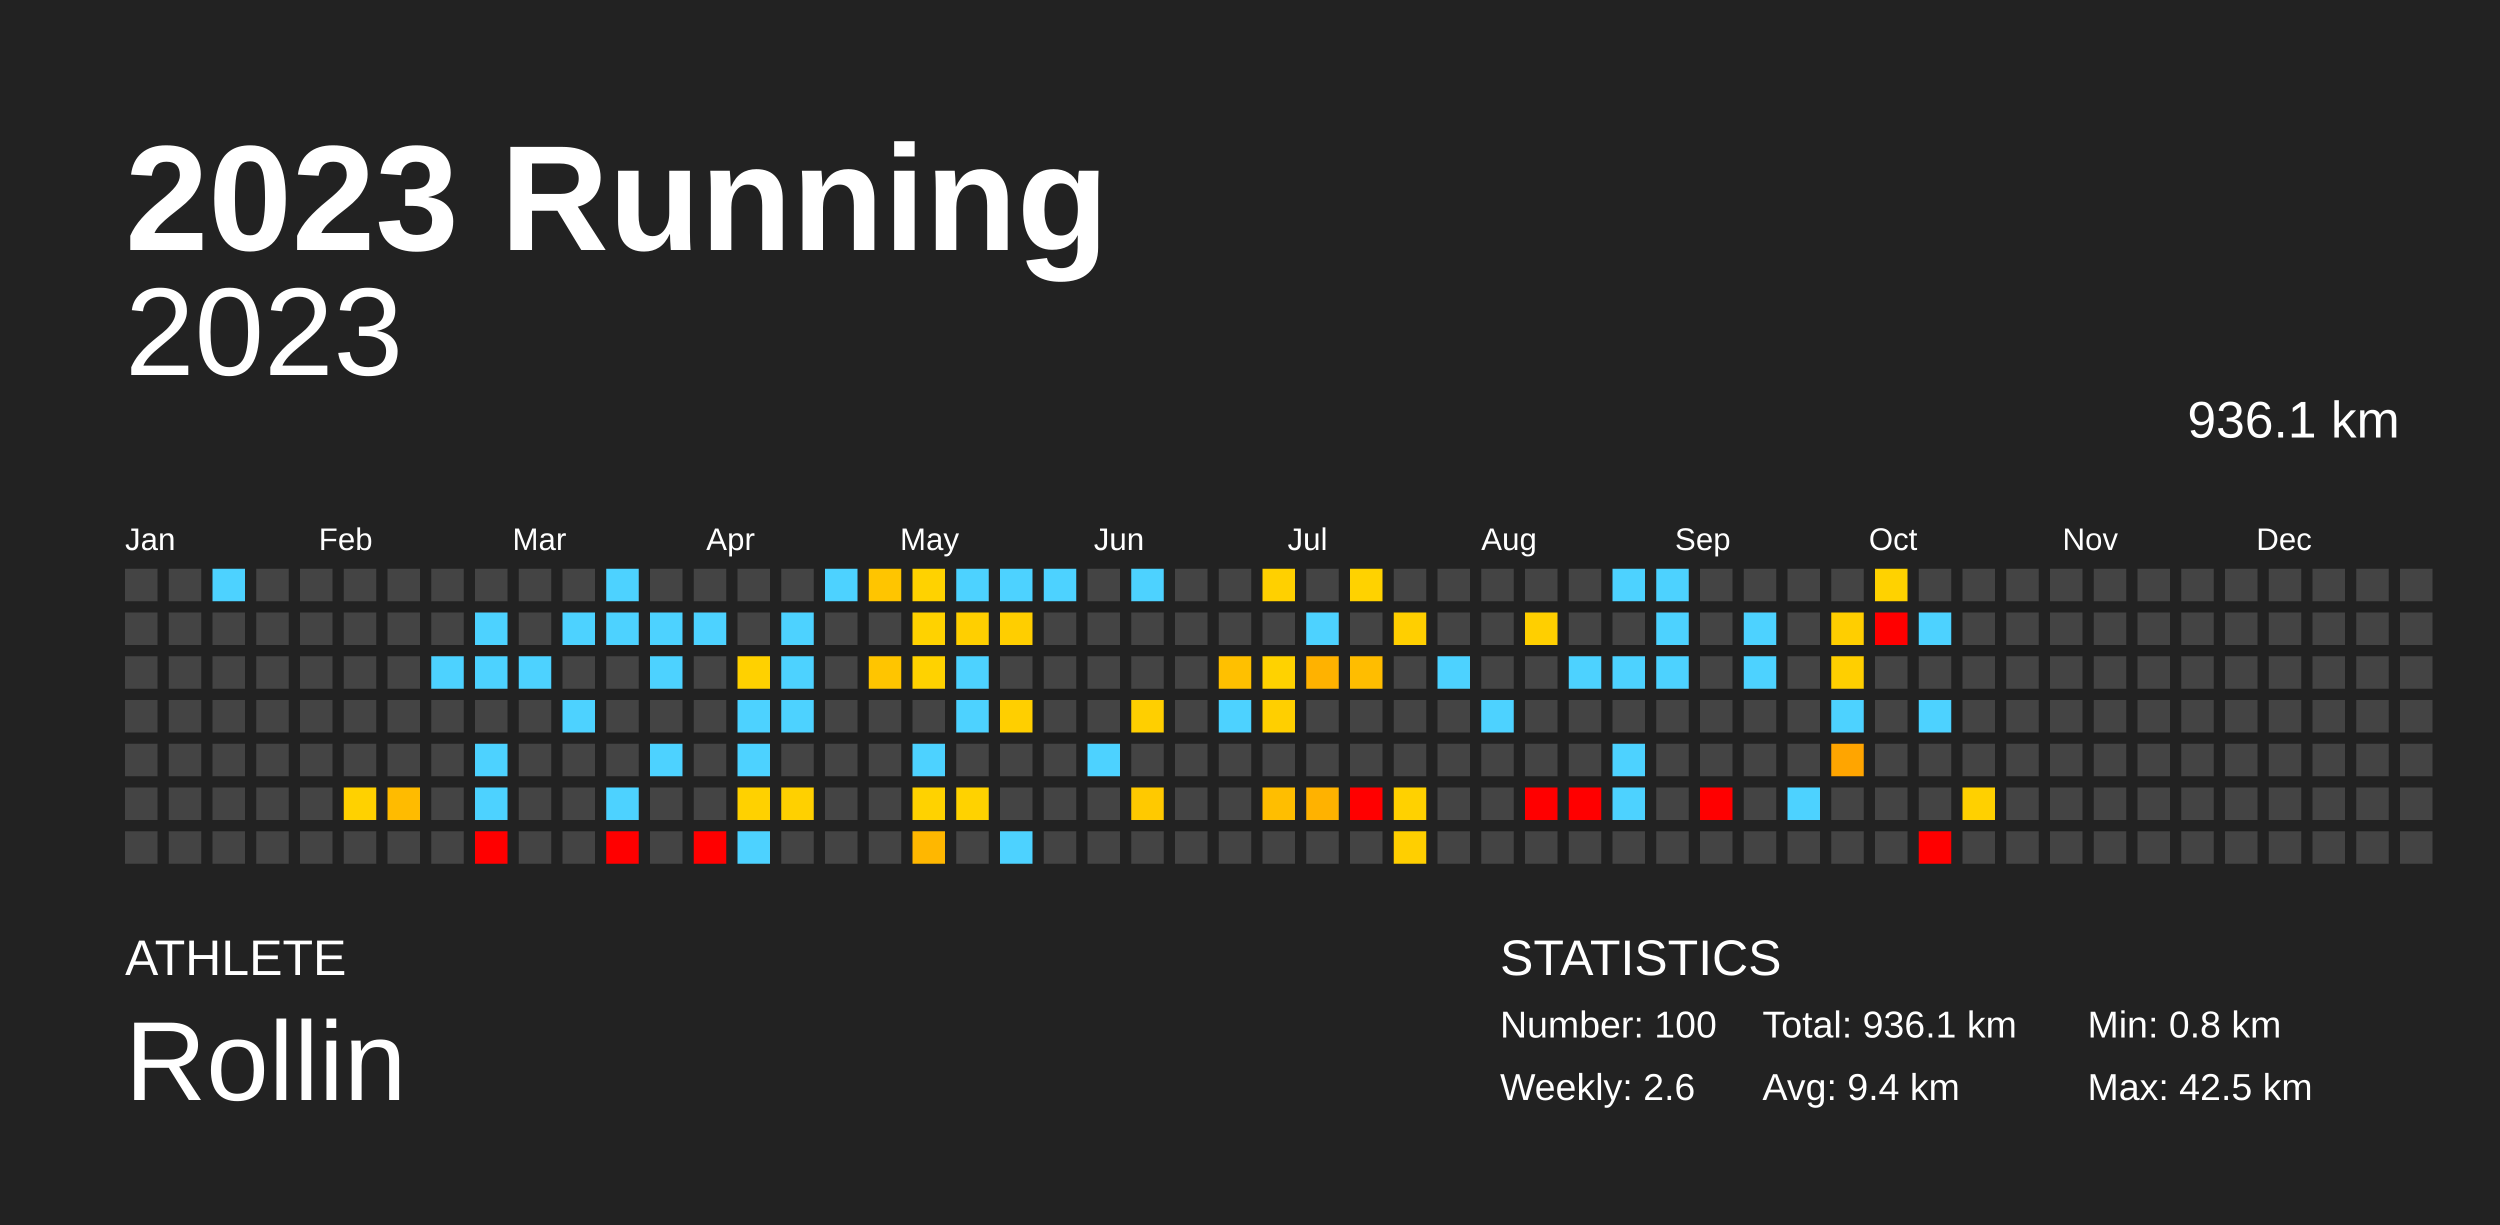
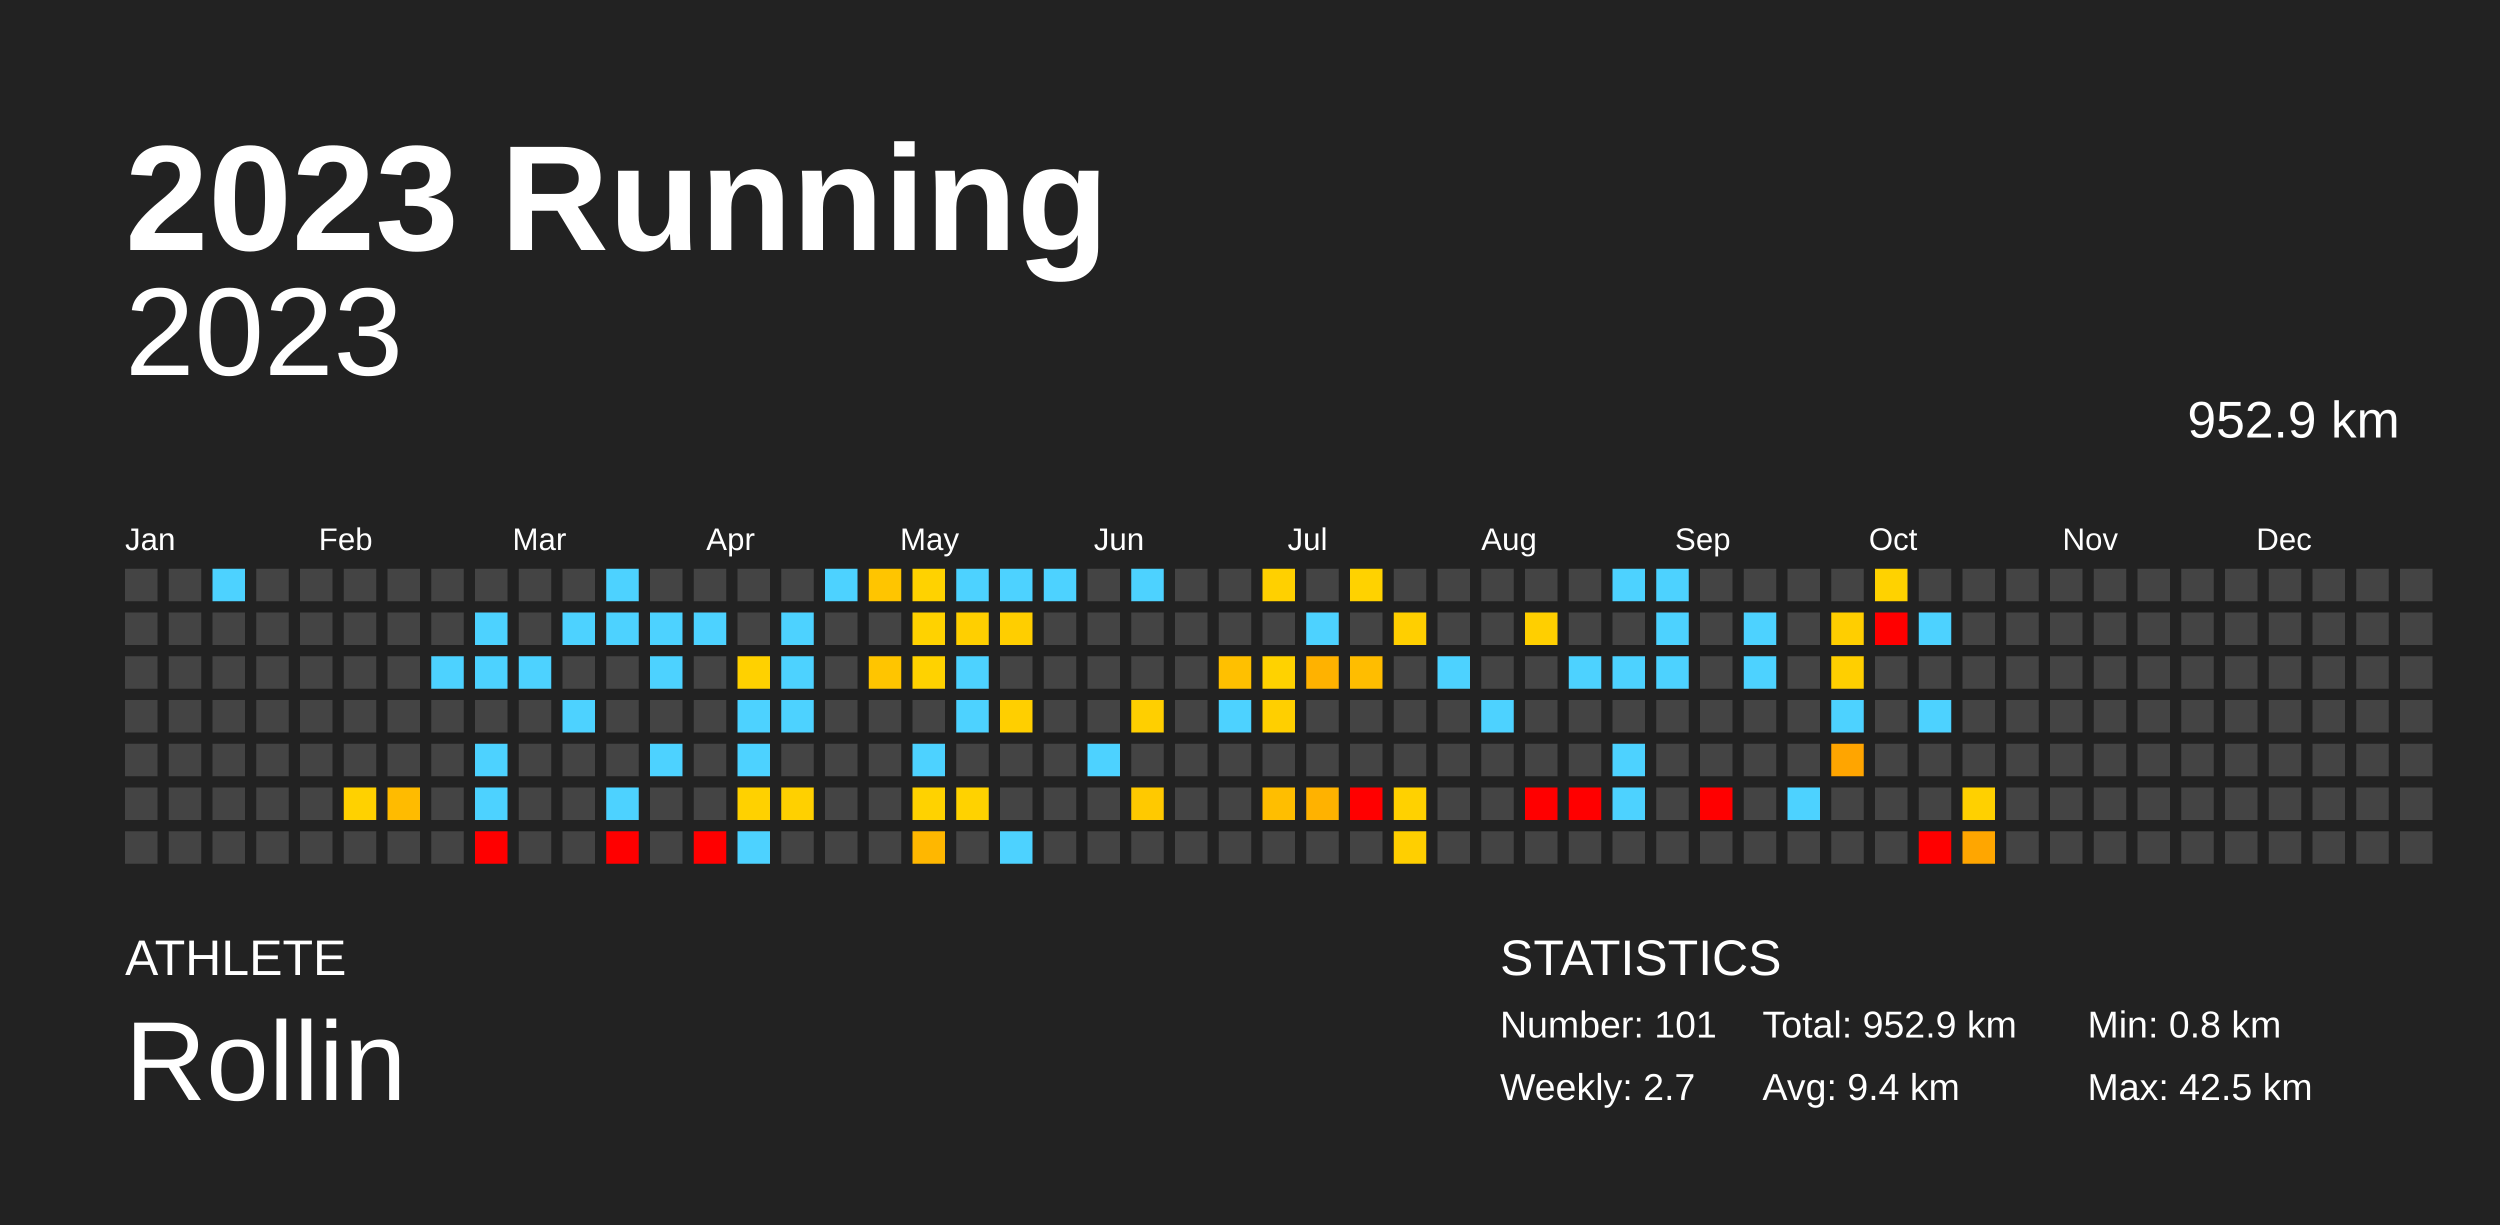
<svg xmlns="http://www.w3.org/2000/svg" baseProfile="full" height="98mm" version="1.1" viewBox="0,0,200,98" width="200mm">
  <defs />
  <rect fill="#222222" height="98" width="200" x="0" y="0" />
  <text fill="#FFFFFF" style="font-size:12px; font-family:Arial; font-weight:bold;" x="10" y="20">2023 Running</text>
  <text fill="#FFFFFF" style="font-size:4px; font-family:Arial" x="10" y="78">ATHLETE</text>
  <text fill="#FFFFFF" style="font-size:9px; font-family:Arial" x="10" y="88">Rollin</text>
  <text fill="#FFFFFF" style="font-size:4px; font-family:Arial" x="120" y="78">STATISTICS</text>
-   <text fill="#FFFFFF" style="font-size:3px; font-family:Arial" x="120" y="83">Number: 100</text>
-   <text fill="#FFFFFF" style="font-size:3px; font-family:Arial" x="120" y="88">Weekly: 2.6</text>
-   <text fill="#FFFFFF" style="font-size:3px; font-family:Arial" x="141" y="83">Total: 936.1 km</text>
+   <text fill="#FFFFFF" style="font-size:3px; font-family:Arial" x="120" y="83">Number: 101</text>
+   <text fill="#FFFFFF" style="font-size:3px; font-family:Arial" x="120" y="88">Weekly: 2.7</text>
+   <text fill="#FFFFFF" style="font-size:3px; font-family:Arial" x="141" y="83">Total: 952.9 km</text>
  <text fill="#FFFFFF" style="font-size:3px; font-family:Arial" x="141" y="88">Avg: 9.4 km</text>
  <text fill="#FFFFFF" style="font-size:3px; font-family:Arial" x="167" y="83">Min: 0.8 km</text>
  <text fill="#FFFFFF" style="font-size:3px; font-family:Arial" x="167" y="88">Max: 42.5 km</text>
  <text alignment-baseline="hanging" fill="#FFFFFF" style="font-size:10.0px; font-family:Arial;" x="10" y="30">2023</text>
-   <text alignment-baseline="hanging" fill="#FFFFFF" style="font-size:4.125px; font-family:Arial;" x="175" y="35">936.1 km</text>
+   <text alignment-baseline="hanging" fill="#FFFFFF" style="font-size:4.125px; font-family:Arial;" x="175" y="35">952.9 km</text>
  <text fill="#FFFFFF" style="font-size:2.5px; font-family:Arial" x="10.0" y="44">Jan</text>
  <text fill="#FFFFFF" style="font-size:2.5px; font-family:Arial" x="25.5" y="44">Feb</text>
  <text fill="#FFFFFF" style="font-size:2.5px; font-family:Arial" x="41.0" y="44">Mar</text>
  <text fill="#FFFFFF" style="font-size:2.5px; font-family:Arial" x="56.5" y="44">Apr</text>
  <text fill="#FFFFFF" style="font-size:2.5px; font-family:Arial" x="72.0" y="44">May</text>
  <text fill="#FFFFFF" style="font-size:2.5px; font-family:Arial" x="87.5" y="44">Jun</text>
  <text fill="#FFFFFF" style="font-size:2.5px; font-family:Arial" x="103.0" y="44">Jul</text>
  <text fill="#FFFFFF" style="font-size:2.5px; font-family:Arial" x="118.5" y="44">Aug</text>
  <text fill="#FFFFFF" style="font-size:2.5px; font-family:Arial" x="134.0" y="44">Sep</text>
  <text fill="#FFFFFF" style="font-size:2.5px; font-family:Arial" x="149.5" y="44">Oct</text>
  <text fill="#FFFFFF" style="font-size:2.5px; font-family:Arial" x="165.0" y="44">Nov</text>
  <text fill="#FFFFFF" style="font-size:2.5px; font-family:Arial" x="180.5" y="44">Dec</text>
  <rect fill="#444444" height="2.6" width="2.6" x="10.0" y="45.5" />
  <rect fill="#444444" height="2.6" width="2.6" x="10.0" y="49.0" />
  <rect fill="#444444" height="2.6" width="2.6" x="10.0" y="52.5" />
  <rect fill="#444444" height="2.6" width="2.6" x="10.0" y="56.0" />
  <rect fill="#444444" height="2.6" width="2.6" x="10.0" y="59.5" />
  <rect fill="#444444" height="2.6" width="2.6" x="10.0" y="63.0" />
  <rect fill="#444444" height="2.6" width="2.6" x="10.0" y="66.5" />
  <rect fill="#444444" height="2.6" width="2.6" x="13.5" y="45.5" />
  <rect fill="#444444" height="2.6" width="2.6" x="13.5" y="49.0" />
  <rect fill="#444444" height="2.6" width="2.6" x="13.5" y="52.5" />
  <rect fill="#444444" height="2.6" width="2.6" x="13.5" y="56.0" />
  <rect fill="#444444" height="2.6" width="2.6" x="13.5" y="59.5" />
  <rect fill="#444444" height="2.6" width="2.6" x="13.5" y="63.0" />
  <rect fill="#444444" height="2.6" width="2.6" x="13.5" y="66.5" />
  <rect fill="#4dd2ff" height="2.6" width="2.6" x="17.0" y="45.5" />
  <rect fill="#444444" height="2.6" width="2.6" x="17.0" y="49.0" />
  <rect fill="#444444" height="2.6" width="2.6" x="17.0" y="52.5" />
  <rect fill="#444444" height="2.6" width="2.6" x="17.0" y="56.0" />
  <rect fill="#444444" height="2.6" width="2.6" x="17.0" y="59.5" />
  <rect fill="#444444" height="2.6" width="2.6" x="17.0" y="63.0" />
  <rect fill="#444444" height="2.6" width="2.6" x="17.0" y="66.5" />
  <rect fill="#444444" height="2.6" width="2.6" x="20.5" y="45.5" />
  <rect fill="#444444" height="2.6" width="2.6" x="20.5" y="49.0" />
  <rect fill="#444444" height="2.6" width="2.6" x="20.5" y="52.5" />
  <rect fill="#444444" height="2.6" width="2.6" x="20.5" y="56.0" />
  <rect fill="#444444" height="2.6" width="2.6" x="20.5" y="59.5" />
  <rect fill="#444444" height="2.6" width="2.6" x="20.5" y="63.0" />
  <rect fill="#444444" height="2.6" width="2.6" x="20.5" y="66.5" />
  <rect fill="#444444" height="2.6" width="2.6" x="24.0" y="45.5" />
  <rect fill="#444444" height="2.6" width="2.6" x="24.0" y="49.0" />
  <rect fill="#444444" height="2.6" width="2.6" x="24.0" y="52.5" />
  <rect fill="#444444" height="2.6" width="2.6" x="24.0" y="56.0" />
  <rect fill="#444444" height="2.6" width="2.6" x="24.0" y="59.5" />
  <rect fill="#444444" height="2.6" width="2.6" x="24.0" y="63.0" />
  <rect fill="#444444" height="2.6" width="2.6" x="24.0" y="66.5" />
  <rect fill="#444444" height="2.6" width="2.6" x="27.5" y="45.5" />
  <rect fill="#444444" height="2.6" width="2.6" x="27.5" y="49.0" />
  <rect fill="#444444" height="2.6" width="2.6" x="27.5" y="52.5" />
  <rect fill="#444444" height="2.6" width="2.6" x="27.5" y="56.0" />
  <rect fill="#444444" height="2.6" width="2.6" x="27.5" y="59.5" />
  <rect fill="#ffd100" height="2.6" width="2.6" x="27.5" y="63.0" />
  <rect fill="#444444" height="2.6" width="2.6" x="27.5" y="66.5" />
  <rect fill="#444444" height="2.6" width="2.6" x="31.0" y="45.5" />
  <rect fill="#444444" height="2.6" width="2.6" x="31.0" y="49.0" />
  <rect fill="#444444" height="2.6" width="2.6" x="31.0" y="52.5" />
  <rect fill="#444444" height="2.6" width="2.6" x="31.0" y="56.0" />
  <rect fill="#444444" height="2.6" width="2.6" x="31.0" y="59.5" />
  <rect fill="#ffbb00" height="2.6" width="2.6" x="31.0" y="63.0" />
  <rect fill="#444444" height="2.6" width="2.6" x="31.0" y="66.5" />
  <rect fill="#444444" height="2.6" width="2.6" x="34.5" y="45.5" />
  <rect fill="#444444" height="2.6" width="2.6" x="34.5" y="49.0" />
  <rect fill="#4dd2ff" height="2.6" width="2.6" x="34.5" y="52.5" />
  <rect fill="#444444" height="2.6" width="2.6" x="34.5" y="56.0" />
  <rect fill="#444444" height="2.6" width="2.6" x="34.5" y="59.5" />
  <rect fill="#444444" height="2.6" width="2.6" x="34.5" y="63.0" />
  <rect fill="#444444" height="2.6" width="2.6" x="34.5" y="66.5" />
  <rect fill="#444444" height="2.6" width="2.6" x="38.0" y="45.5" />
  <rect fill="#4dd2ff" height="2.6" width="2.6" x="38.0" y="49.0" />
  <rect fill="#4dd2ff" height="2.6" width="2.6" x="38.0" y="52.5" />
  <rect fill="#444444" height="2.6" width="2.6" x="38.0" y="56.0" />
  <rect fill="#4dd2ff" height="2.6" width="2.6" x="38.0" y="59.5" />
  <rect fill="#4dd2ff" height="2.6" width="2.6" x="38.0" y="63.0" />
  <rect fill="red" height="2.6" width="2.6" x="38.0" y="66.5" />
  <rect fill="#444444" height="2.6" width="2.6" x="41.5" y="45.5" />
  <rect fill="#444444" height="2.6" width="2.6" x="41.5" y="49.0" />
  <rect fill="#4dd2ff" height="2.6" width="2.6" x="41.5" y="52.5" />
  <rect fill="#444444" height="2.6" width="2.6" x="41.5" y="56.0" />
  <rect fill="#444444" height="2.6" width="2.6" x="41.5" y="59.5" />
  <rect fill="#444444" height="2.6" width="2.6" x="41.5" y="63.0" />
  <rect fill="#444444" height="2.6" width="2.6" x="41.5" y="66.5" />
  <rect fill="#444444" height="2.6" width="2.6" x="45.0" y="45.5" />
  <rect fill="#4dd2ff" height="2.6" width="2.6" x="45.0" y="49.0" />
  <rect fill="#444444" height="2.6" width="2.6" x="45.0" y="52.5" />
  <rect fill="#4dd2ff" height="2.6" width="2.6" x="45.0" y="56.0" />
  <rect fill="#444444" height="2.6" width="2.6" x="45.0" y="59.5" />
  <rect fill="#444444" height="2.6" width="2.6" x="45.0" y="63.0" />
  <rect fill="#444444" height="2.6" width="2.6" x="45.0" y="66.5" />
  <rect fill="#4dd2ff" height="2.6" width="2.6" x="48.5" y="45.5" />
  <rect fill="#4dd2ff" height="2.6" width="2.6" x="48.5" y="49.0" />
  <rect fill="#444444" height="2.6" width="2.6" x="48.5" y="52.5" />
  <rect fill="#444444" height="2.6" width="2.6" x="48.5" y="56.0" />
  <rect fill="#444444" height="2.6" width="2.6" x="48.5" y="59.5" />
  <rect fill="#4dd2ff" height="2.6" width="2.6" x="48.5" y="63.0" />
  <rect fill="red" height="2.6" width="2.6" x="48.5" y="66.5" />
  <rect fill="#444444" height="2.6" width="2.6" x="52.0" y="45.5" />
  <rect fill="#4dd2ff" height="2.6" width="2.6" x="52.0" y="49.0" />
  <rect fill="#4dd2ff" height="2.6" width="2.6" x="52.0" y="52.5" />
  <rect fill="#444444" height="2.6" width="2.6" x="52.0" y="56.0" />
  <rect fill="#4dd2ff" height="2.6" width="2.6" x="52.0" y="59.5" />
  <rect fill="#444444" height="2.6" width="2.6" x="52.0" y="63.0" />
  <rect fill="#444444" height="2.6" width="2.6" x="52.0" y="66.5" />
  <rect fill="#444444" height="2.6" width="2.6" x="55.5" y="45.5" />
  <rect fill="#4dd2ff" height="2.6" width="2.6" x="55.5" y="49.0" />
  <rect fill="#444444" height="2.6" width="2.6" x="55.5" y="52.5" />
  <rect fill="#444444" height="2.6" width="2.6" x="55.5" y="56.0" />
  <rect fill="#444444" height="2.6" width="2.6" x="55.5" y="59.5" />
  <rect fill="#444444" height="2.6" width="2.6" x="55.5" y="63.0" />
  <rect fill="red" height="2.6" width="2.6" x="55.5" y="66.5" />
  <rect fill="#444444" height="2.6" width="2.6" x="59.0" y="45.5" />
  <rect fill="#444444" height="2.6" width="2.6" x="59.0" y="49.0" />
  <rect fill="#ffd100" height="2.6" width="2.6" x="59.0" y="52.5" />
  <rect fill="#4dd2ff" height="2.6" width="2.6" x="59.0" y="56.0" />
  <rect fill="#4dd2ff" height="2.6" width="2.6" x="59.0" y="59.5" />
  <rect fill="#ffd100" height="2.6" width="2.6" x="59.0" y="63.0" />
  <rect fill="#4dd2ff" height="2.6" width="2.6" x="59.0" y="66.5" />
  <rect fill="#444444" height="2.6" width="2.6" x="62.5" y="45.5" />
  <rect fill="#4dd2ff" height="2.6" width="2.6" x="62.5" y="49.0" />
  <rect fill="#4dd2ff" height="2.6" width="2.6" x="62.5" y="52.5" />
  <rect fill="#4dd2ff" height="2.6" width="2.6" x="62.5" y="56.0" />
  <rect fill="#444444" height="2.6" width="2.6" x="62.5" y="59.5" />
  <rect fill="#ffd000" height="2.6" width="2.6" x="62.5" y="63.0" />
  <rect fill="#444444" height="2.6" width="2.6" x="62.5" y="66.5" />
  <rect fill="#4dd2ff" height="2.6" width="2.6" x="66.0" y="45.5" />
  <rect fill="#444444" height="2.6" width="2.6" x="66.0" y="49.0" />
  <rect fill="#444444" height="2.6" width="2.6" x="66.0" y="52.5" />
  <rect fill="#444444" height="2.6" width="2.6" x="66.0" y="56.0" />
  <rect fill="#444444" height="2.6" width="2.6" x="66.0" y="59.5" />
  <rect fill="#444444" height="2.6" width="2.6" x="66.0" y="63.0" />
  <rect fill="#444444" height="2.6" width="2.6" x="66.0" y="66.5" />
  <rect fill="#ffc500" height="2.6" width="2.6" x="69.5" y="45.5" />
  <rect fill="#444444" height="2.6" width="2.6" x="69.5" y="49.0" />
  <rect fill="#ffc500" height="2.6" width="2.6" x="69.5" y="52.5" />
  <rect fill="#444444" height="2.6" width="2.6" x="69.5" y="56.0" />
  <rect fill="#444444" height="2.6" width="2.6" x="69.5" y="59.5" />
  <rect fill="#444444" height="2.6" width="2.6" x="69.5" y="63.0" />
  <rect fill="#444444" height="2.6" width="2.6" x="69.5" y="66.5" />
  <rect fill="#ffd200" height="2.6" width="2.6" x="73.0" y="45.5" />
  <rect fill="#ffd200" height="2.6" width="2.6" x="73.0" y="49.0" />
  <rect fill="#ffd200" height="2.6" width="2.6" x="73.0" y="52.5" />
  <rect fill="#444444" height="2.6" width="2.6" x="73.0" y="56.0" />
  <rect fill="#4dd2ff" height="2.6" width="2.6" x="73.0" y="59.5" />
  <rect fill="#ffd200" height="2.6" width="2.6" x="73.0" y="63.0" />
  <rect fill="#ffb700" height="2.6" width="2.6" x="73.0" y="66.5" />
  <rect fill="#4dd2ff" height="2.6" width="2.6" x="76.5" y="45.5" />
  <rect fill="#ffcf00" height="2.6" width="2.6" x="76.5" y="49.0" />
  <rect fill="#4dd2ff" height="2.6" width="2.6" x="76.5" y="52.5" />
  <rect fill="#4dd2ff" height="2.6" width="2.6" x="76.5" y="56.0" />
  <rect fill="#444444" height="2.6" width="2.6" x="76.5" y="59.5" />
  <rect fill="#ffd200" height="2.6" width="2.6" x="76.5" y="63.0" />
  <rect fill="#444444" height="2.6" width="2.6" x="76.5" y="66.5" />
  <rect fill="#4dd2ff" height="2.6" width="2.6" x="80.0" y="45.5" />
  <rect fill="#ffce00" height="2.6" width="2.6" x="80.0" y="49.0" />
  <rect fill="#444444" height="2.6" width="2.6" x="80.0" y="52.5" />
  <rect fill="#ffcf00" height="2.6" width="2.6" x="80.0" y="56.0" />
  <rect fill="#444444" height="2.6" width="2.6" x="80.0" y="59.5" />
  <rect fill="#444444" height="2.6" width="2.6" x="80.0" y="63.0" />
  <rect fill="#4dd2ff" height="2.6" width="2.6" x="80.0" y="66.5" />
  <rect fill="#4dd2ff" height="2.6" width="2.6" x="83.5" y="45.5" />
  <rect fill="#444444" height="2.6" width="2.6" x="83.5" y="49.0" />
  <rect fill="#444444" height="2.6" width="2.6" x="83.5" y="52.5" />
  <rect fill="#444444" height="2.6" width="2.6" x="83.5" y="56.0" />
  <rect fill="#444444" height="2.6" width="2.6" x="83.5" y="59.5" />
  <rect fill="#444444" height="2.6" width="2.6" x="83.5" y="63.0" />
  <rect fill="#444444" height="2.6" width="2.6" x="83.5" y="66.5" />
  <rect fill="#444444" height="2.6" width="2.6" x="87.0" y="45.5" />
  <rect fill="#444444" height="2.6" width="2.6" x="87.0" y="49.0" />
  <rect fill="#444444" height="2.6" width="2.6" x="87.0" y="52.5" />
  <rect fill="#444444" height="2.6" width="2.6" x="87.0" y="56.0" />
  <rect fill="#4dd2ff" height="2.6" width="2.6" x="87.0" y="59.5" />
  <rect fill="#444444" height="2.6" width="2.6" x="87.0" y="63.0" />
  <rect fill="#444444" height="2.6" width="2.6" x="87.0" y="66.5" />
  <rect fill="#4dd2ff" height="2.6" width="2.6" x="90.5" y="45.5" />
  <rect fill="#444444" height="2.6" width="2.6" x="90.5" y="49.0" />
  <rect fill="#444444" height="2.6" width="2.6" x="90.5" y="52.5" />
  <rect fill="#ffcf00" height="2.6" width="2.6" x="90.5" y="56.0" />
  <rect fill="#444444" height="2.6" width="2.6" x="90.5" y="59.5" />
  <rect fill="#ffc900" height="2.6" width="2.6" x="90.5" y="63.0" />
  <rect fill="#444444" height="2.6" width="2.6" x="90.5" y="66.5" />
  <rect fill="#444444" height="2.6" width="2.6" x="94.0" y="45.5" />
  <rect fill="#444444" height="2.6" width="2.6" x="94.0" y="49.0" />
  <rect fill="#444444" height="2.6" width="2.6" x="94.0" y="52.5" />
  <rect fill="#444444" height="2.6" width="2.6" x="94.0" y="56.0" />
  <rect fill="#444444" height="2.6" width="2.6" x="94.0" y="59.5" />
  <rect fill="#444444" height="2.6" width="2.6" x="94.0" y="63.0" />
  <rect fill="#444444" height="2.6" width="2.6" x="94.0" y="66.5" />
  <rect fill="#444444" height="2.6" width="2.6" x="97.5" y="45.5" />
  <rect fill="#444444" height="2.6" width="2.6" x="97.5" y="49.0" />
  <rect fill="#ffc000" height="2.6" width="2.6" x="97.5" y="52.5" />
  <rect fill="#4dd2ff" height="2.6" width="2.6" x="97.5" y="56.0" />
  <rect fill="#444444" height="2.6" width="2.6" x="97.5" y="59.5" />
  <rect fill="#444444" height="2.6" width="2.6" x="97.5" y="63.0" />
  <rect fill="#444444" height="2.6" width="2.6" x="97.5" y="66.5" />
  <rect fill="#ffd000" height="2.6" width="2.6" x="101.0" y="45.5" />
  <rect fill="#444444" height="2.6" width="2.6" x="101.0" y="49.0" />
  <rect fill="#ffd200" height="2.6" width="2.6" x="101.0" y="52.5" />
  <rect fill="#ffcf00" height="2.6" width="2.6" x="101.0" y="56.0" />
  <rect fill="#444444" height="2.6" width="2.6" x="101.0" y="59.5" />
  <rect fill="#ffbe00" height="2.6" width="2.6" x="101.0" y="63.0" />
  <rect fill="#444444" height="2.6" width="2.6" x="101.0" y="66.5" />
  <rect fill="#444444" height="2.6" width="2.6" x="104.5" y="45.5" />
  <rect fill="#4dd2ff" height="2.6" width="2.6" x="104.5" y="49.0" />
  <rect fill="#ffb200" height="2.6" width="2.6" x="104.5" y="52.5" />
  <rect fill="#444444" height="2.6" width="2.6" x="104.5" y="56.0" />
  <rect fill="#444444" height="2.6" width="2.6" x="104.5" y="59.5" />
  <rect fill="#ffb200" height="2.6" width="2.6" x="104.5" y="63.0" />
  <rect fill="#444444" height="2.6" width="2.6" x="104.5" y="66.5" />
  <rect fill="#ffd200" height="2.6" width="2.6" x="108.0" y="45.5" />
  <rect fill="#444444" height="2.6" width="2.6" x="108.0" y="49.0" />
  <rect fill="#ffbd00" height="2.6" width="2.6" x="108.0" y="52.5" />
  <rect fill="#444444" height="2.6" width="2.6" x="108.0" y="56.0" />
  <rect fill="#444444" height="2.6" width="2.6" x="108.0" y="59.5" />
  <rect fill="red" height="2.6" width="2.6" x="108.0" y="63.0" />
  <rect fill="#444444" height="2.6" width="2.6" x="108.0" y="66.5" />
  <rect fill="#444444" height="2.6" width="2.6" x="111.5" y="45.5" />
  <rect fill="#ffcf00" height="2.6" width="2.6" x="111.5" y="49.0" />
  <rect fill="#444444" height="2.6" width="2.6" x="111.5" y="52.5" />
  <rect fill="#444444" height="2.6" width="2.6" x="111.5" y="56.0" />
  <rect fill="#444444" height="2.6" width="2.6" x="111.5" y="59.5" />
  <rect fill="#ffd100" height="2.6" width="2.6" x="111.5" y="63.0" />
  <rect fill="#ffcf00" height="2.6" width="2.6" x="111.5" y="66.5" />
  <rect fill="#444444" height="2.6" width="2.6" x="115.0" y="45.5" />
  <rect fill="#444444" height="2.6" width="2.6" x="115.0" y="49.0" />
  <rect fill="#4dd2ff" height="2.6" width="2.6" x="115.0" y="52.5" />
  <rect fill="#444444" height="2.6" width="2.6" x="115.0" y="56.0" />
  <rect fill="#444444" height="2.6" width="2.6" x="115.0" y="59.5" />
  <rect fill="#444444" height="2.6" width="2.6" x="115.0" y="63.0" />
  <rect fill="#444444" height="2.6" width="2.6" x="115.0" y="66.5" />
  <rect fill="#444444" height="2.6" width="2.6" x="118.5" y="45.5" />
  <rect fill="#444444" height="2.6" width="2.6" x="118.5" y="49.0" />
  <rect fill="#444444" height="2.6" width="2.6" x="118.5" y="52.5" />
  <rect fill="#4dd2ff" height="2.6" width="2.6" x="118.5" y="56.0" />
  <rect fill="#444444" height="2.6" width="2.6" x="118.5" y="59.5" />
  <rect fill="#444444" height="2.6" width="2.6" x="118.5" y="63.0" />
  <rect fill="#444444" height="2.6" width="2.6" x="118.5" y="66.5" />
  <rect fill="#444444" height="2.6" width="2.6" x="122.0" y="45.5" />
  <rect fill="#ffcf00" height="2.6" width="2.6" x="122.0" y="49.0" />
  <rect fill="#444444" height="2.6" width="2.6" x="122.0" y="52.5" />
  <rect fill="#444444" height="2.6" width="2.6" x="122.0" y="56.0" />
  <rect fill="#444444" height="2.6" width="2.6" x="122.0" y="59.5" />
  <rect fill="red" height="2.6" width="2.6" x="122.0" y="63.0" />
  <rect fill="#444444" height="2.6" width="2.6" x="122.0" y="66.5" />
  <rect fill="#444444" height="2.6" width="2.6" x="125.5" y="45.5" />
  <rect fill="#444444" height="2.6" width="2.6" x="125.5" y="49.0" />
  <rect fill="#4dd2ff" height="2.6" width="2.6" x="125.5" y="52.5" />
  <rect fill="#444444" height="2.6" width="2.6" x="125.5" y="56.0" />
  <rect fill="#444444" height="2.6" width="2.6" x="125.5" y="59.5" />
  <rect fill="red" height="2.6" width="2.6" x="125.5" y="63.0" />
  <rect fill="#444444" height="2.6" width="2.6" x="125.5" y="66.5" />
  <rect fill="#4dd2ff" height="2.6" width="2.6" x="129.0" y="45.5" />
  <rect fill="#444444" height="2.6" width="2.6" x="129.0" y="49.0" />
  <rect fill="#4dd2ff" height="2.6" width="2.6" x="129.0" y="52.5" />
  <rect fill="#444444" height="2.6" width="2.6" x="129.0" y="56.0" />
  <rect fill="#4dd2ff" height="2.6" width="2.6" x="129.0" y="59.5" />
  <rect fill="#4dd2ff" height="2.6" width="2.6" x="129.0" y="63.0" />
  <rect fill="#444444" height="2.6" width="2.6" x="129.0" y="66.5" />
  <rect fill="#4dd2ff" height="2.6" width="2.6" x="132.5" y="45.5" />
  <rect fill="#4dd2ff" height="2.6" width="2.6" x="132.5" y="49.0" />
  <rect fill="#4dd2ff" height="2.6" width="2.6" x="132.5" y="52.5" />
  <rect fill="#444444" height="2.6" width="2.6" x="132.5" y="56.0" />
  <rect fill="#444444" height="2.6" width="2.6" x="132.5" y="59.5" />
  <rect fill="#444444" height="2.6" width="2.6" x="132.5" y="63.0" />
  <rect fill="#444444" height="2.6" width="2.6" x="132.5" y="66.5" />
  <rect fill="#444444" height="2.6" width="2.6" x="136.0" y="45.5" />
  <rect fill="#444444" height="2.6" width="2.6" x="136.0" y="49.0" />
  <rect fill="#444444" height="2.6" width="2.6" x="136.0" y="52.5" />
  <rect fill="#444444" height="2.6" width="2.6" x="136.0" y="56.0" />
  <rect fill="#444444" height="2.6" width="2.6" x="136.0" y="59.5" />
  <rect fill="red" height="2.6" width="2.6" x="136.0" y="63.0" />
  <rect fill="#444444" height="2.6" width="2.6" x="136.0" y="66.5" />
  <rect fill="#444444" height="2.6" width="2.6" x="139.5" y="45.5" />
  <rect fill="#4dd2ff" height="2.6" width="2.6" x="139.5" y="49.0" />
  <rect fill="#4dd2ff" height="2.6" width="2.6" x="139.5" y="52.5" />
  <rect fill="#444444" height="2.6" width="2.6" x="139.5" y="56.0" />
  <rect fill="#444444" height="2.6" width="2.6" x="139.5" y="59.5" />
  <rect fill="#444444" height="2.6" width="2.6" x="139.5" y="63.0" />
  <rect fill="#444444" height="2.6" width="2.6" x="139.5" y="66.5" />
  <rect fill="#444444" height="2.6" width="2.6" x="143.0" y="45.5" />
  <rect fill="#444444" height="2.6" width="2.6" x="143.0" y="49.0" />
  <rect fill="#444444" height="2.6" width="2.6" x="143.0" y="52.5" />
  <rect fill="#444444" height="2.6" width="2.6" x="143.0" y="56.0" />
  <rect fill="#444444" height="2.6" width="2.6" x="143.0" y="59.5" />
  <rect fill="#4dd2ff" height="2.6" width="2.6" x="143.0" y="63.0" />
  <rect fill="#444444" height="2.6" width="2.6" x="143.0" y="66.5" />
  <rect fill="#444444" height="2.6" width="2.6" x="146.5" y="45.5" />
  <rect fill="#ffce00" height="2.6" width="2.6" x="146.5" y="49.0" />
  <rect fill="#ffcf00" height="2.6" width="2.6" x="146.5" y="52.5" />
  <rect fill="#4dd2ff" height="2.6" width="2.6" x="146.5" y="56.0" />
  <rect fill="#ffa500" height="2.6" width="2.6" x="146.5" y="59.5" />
  <rect fill="#444444" height="2.6" width="2.6" x="146.5" y="63.0" />
  <rect fill="#444444" height="2.6" width="2.6" x="146.5" y="66.5" />
  <rect fill="#ffd200" height="2.6" width="2.6" x="150.0" y="45.5" />
  <rect fill="red" height="2.6" width="2.6" x="150.0" y="49.0" />
  <rect fill="#444444" height="2.6" width="2.6" x="150.0" y="52.5" />
  <rect fill="#444444" height="2.6" width="2.6" x="150.0" y="56.0" />
  <rect fill="#444444" height="2.6" width="2.6" x="150.0" y="59.5" />
  <rect fill="#444444" height="2.6" width="2.6" x="150.0" y="63.0" />
  <rect fill="#444444" height="2.6" width="2.6" x="150.0" y="66.5" />
  <rect fill="#444444" height="2.6" width="2.6" x="153.5" y="45.5" />
  <rect fill="#4dd2ff" height="2.6" width="2.6" x="153.5" y="49.0" />
  <rect fill="#444444" height="2.6" width="2.6" x="153.5" y="52.5" />
  <rect fill="#4dd2ff" height="2.6" width="2.6" x="153.5" y="56.0" />
  <rect fill="#444444" height="2.6" width="2.6" x="153.5" y="59.5" />
  <rect fill="#444444" height="2.6" width="2.6" x="153.5" y="63.0" />
  <rect fill="red" height="2.6" width="2.6" x="153.5" y="66.5" />
  <rect fill="#444444" height="2.6" width="2.6" x="157.0" y="45.5" />
  <rect fill="#444444" height="2.6" width="2.6" x="157.0" y="49.0" />
  <rect fill="#444444" height="2.6" width="2.6" x="157.0" y="52.5" />
  <rect fill="#444444" height="2.6" width="2.6" x="157.0" y="56.0" />
  <rect fill="#444444" height="2.6" width="2.6" x="157.0" y="59.5" />
  <rect fill="#ffd000" height="2.6" width="2.6" x="157.0" y="63.0" />
-   <rect fill="#444444" height="2.6" width="2.6" x="157.0" y="66.5" />
+   <rect fill="#ffa600" height="2.6" width="2.6" x="157.0" y="66.5" />
  <rect fill="#444444" height="2.6" width="2.6" x="160.5" y="45.5" />
  <rect fill="#444444" height="2.6" width="2.6" x="160.5" y="49.0" />
  <rect fill="#444444" height="2.6" width="2.6" x="160.5" y="52.5" />
  <rect fill="#444444" height="2.6" width="2.6" x="160.5" y="56.0" />
  <rect fill="#444444" height="2.6" width="2.6" x="160.5" y="59.5" />
  <rect fill="#444444" height="2.6" width="2.6" x="160.5" y="63.0" />
  <rect fill="#444444" height="2.6" width="2.6" x="160.5" y="66.5" />
  <rect fill="#444444" height="2.6" width="2.6" x="164.0" y="45.5" />
  <rect fill="#444444" height="2.6" width="2.6" x="164.0" y="49.0" />
  <rect fill="#444444" height="2.6" width="2.6" x="164.0" y="52.5" />
  <rect fill="#444444" height="2.6" width="2.6" x="164.0" y="56.0" />
  <rect fill="#444444" height="2.6" width="2.6" x="164.0" y="59.5" />
  <rect fill="#444444" height="2.6" width="2.6" x="164.0" y="63.0" />
  <rect fill="#444444" height="2.6" width="2.6" x="164.0" y="66.5" />
  <rect fill="#444444" height="2.6" width="2.6" x="167.5" y="45.5" />
  <rect fill="#444444" height="2.6" width="2.6" x="167.5" y="49.0" />
  <rect fill="#444444" height="2.6" width="2.6" x="167.5" y="52.5" />
  <rect fill="#444444" height="2.6" width="2.6" x="167.5" y="56.0" />
  <rect fill="#444444" height="2.6" width="2.6" x="167.5" y="59.5" />
  <rect fill="#444444" height="2.6" width="2.6" x="167.5" y="63.0" />
  <rect fill="#444444" height="2.6" width="2.6" x="167.5" y="66.5" />
  <rect fill="#444444" height="2.6" width="2.6" x="171.0" y="45.5" />
  <rect fill="#444444" height="2.6" width="2.6" x="171.0" y="49.0" />
  <rect fill="#444444" height="2.6" width="2.6" x="171.0" y="52.5" />
  <rect fill="#444444" height="2.6" width="2.6" x="171.0" y="56.0" />
  <rect fill="#444444" height="2.6" width="2.6" x="171.0" y="59.5" />
  <rect fill="#444444" height="2.6" width="2.6" x="171.0" y="63.0" />
  <rect fill="#444444" height="2.6" width="2.6" x="171.0" y="66.5" />
  <rect fill="#444444" height="2.6" width="2.6" x="174.5" y="45.5" />
  <rect fill="#444444" height="2.6" width="2.6" x="174.5" y="49.0" />
  <rect fill="#444444" height="2.6" width="2.6" x="174.5" y="52.5" />
  <rect fill="#444444" height="2.6" width="2.6" x="174.5" y="56.0" />
  <rect fill="#444444" height="2.6" width="2.6" x="174.5" y="59.5" />
  <rect fill="#444444" height="2.6" width="2.6" x="174.5" y="63.0" />
  <rect fill="#444444" height="2.6" width="2.6" x="174.5" y="66.5" />
  <rect fill="#444444" height="2.6" width="2.6" x="178.0" y="45.5" />
  <rect fill="#444444" height="2.6" width="2.6" x="178.0" y="49.0" />
  <rect fill="#444444" height="2.6" width="2.6" x="178.0" y="52.5" />
  <rect fill="#444444" height="2.6" width="2.6" x="178.0" y="56.0" />
  <rect fill="#444444" height="2.6" width="2.6" x="178.0" y="59.5" />
  <rect fill="#444444" height="2.6" width="2.6" x="178.0" y="63.0" />
  <rect fill="#444444" height="2.6" width="2.6" x="178.0" y="66.5" />
  <rect fill="#444444" height="2.6" width="2.6" x="181.5" y="45.5" />
  <rect fill="#444444" height="2.6" width="2.6" x="181.5" y="49.0" />
  <rect fill="#444444" height="2.6" width="2.6" x="181.5" y="52.5" />
  <rect fill="#444444" height="2.6" width="2.6" x="181.5" y="56.0" />
  <rect fill="#444444" height="2.6" width="2.6" x="181.5" y="59.5" />
  <rect fill="#444444" height="2.6" width="2.6" x="181.5" y="63.0" />
  <rect fill="#444444" height="2.6" width="2.6" x="181.5" y="66.5" />
  <rect fill="#444444" height="2.6" width="2.6" x="185.0" y="45.5" />
  <rect fill="#444444" height="2.6" width="2.6" x="185.0" y="49.0" />
  <rect fill="#444444" height="2.6" width="2.6" x="185.0" y="52.5" />
  <rect fill="#444444" height="2.6" width="2.6" x="185.0" y="56.0" />
  <rect fill="#444444" height="2.6" width="2.6" x="185.0" y="59.5" />
  <rect fill="#444444" height="2.6" width="2.6" x="185.0" y="63.0" />
  <rect fill="#444444" height="2.6" width="2.6" x="185.0" y="66.5" />
  <rect fill="#444444" height="2.6" width="2.6" x="188.5" y="45.5" />
  <rect fill="#444444" height="2.6" width="2.6" x="188.5" y="49.0" />
  <rect fill="#444444" height="2.6" width="2.6" x="188.5" y="52.5" />
  <rect fill="#444444" height="2.6" width="2.6" x="188.5" y="56.0" />
  <rect fill="#444444" height="2.6" width="2.6" x="188.5" y="59.5" />
  <rect fill="#444444" height="2.6" width="2.6" x="188.5" y="63.0" />
  <rect fill="#444444" height="2.6" width="2.6" x="188.5" y="66.5" />
  <rect fill="#444444" height="2.6" width="2.6" x="192.0" y="45.5" />
  <rect fill="#444444" height="2.6" width="2.6" x="192.0" y="49.0" />
  <rect fill="#444444" height="2.6" width="2.6" x="192.0" y="52.5" />
  <rect fill="#444444" height="2.6" width="2.6" x="192.0" y="56.0" />
  <rect fill="#444444" height="2.6" width="2.6" x="192.0" y="59.5" />
  <rect fill="#444444" height="2.6" width="2.6" x="192.0" y="63.0" />
  <rect fill="#444444" height="2.6" width="2.6" x="192.0" y="66.5" />
</svg>
